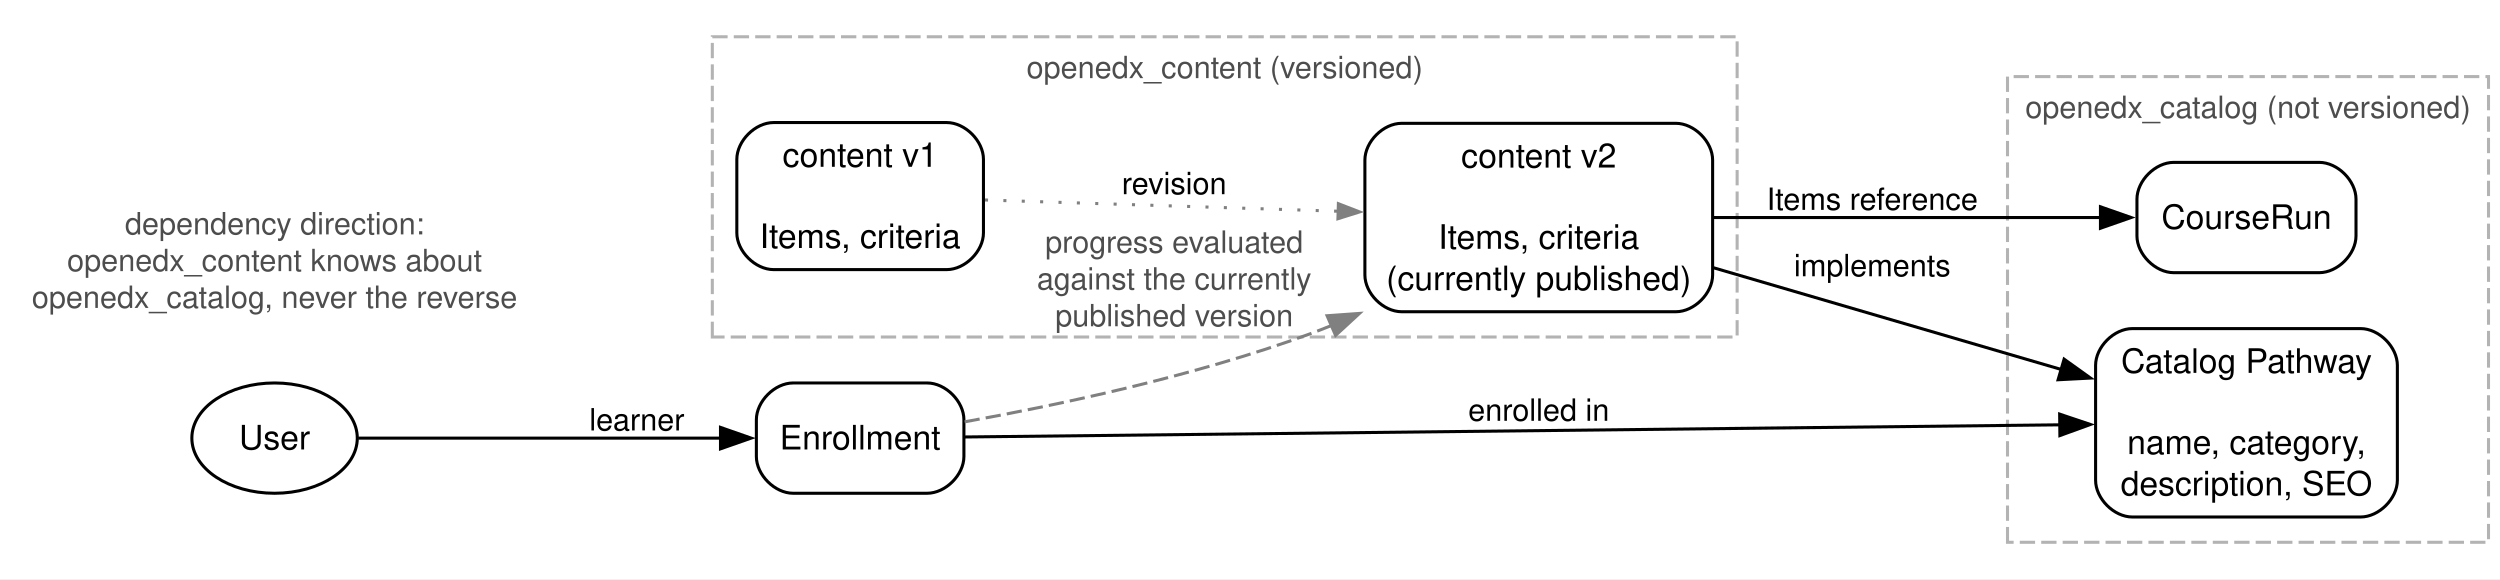
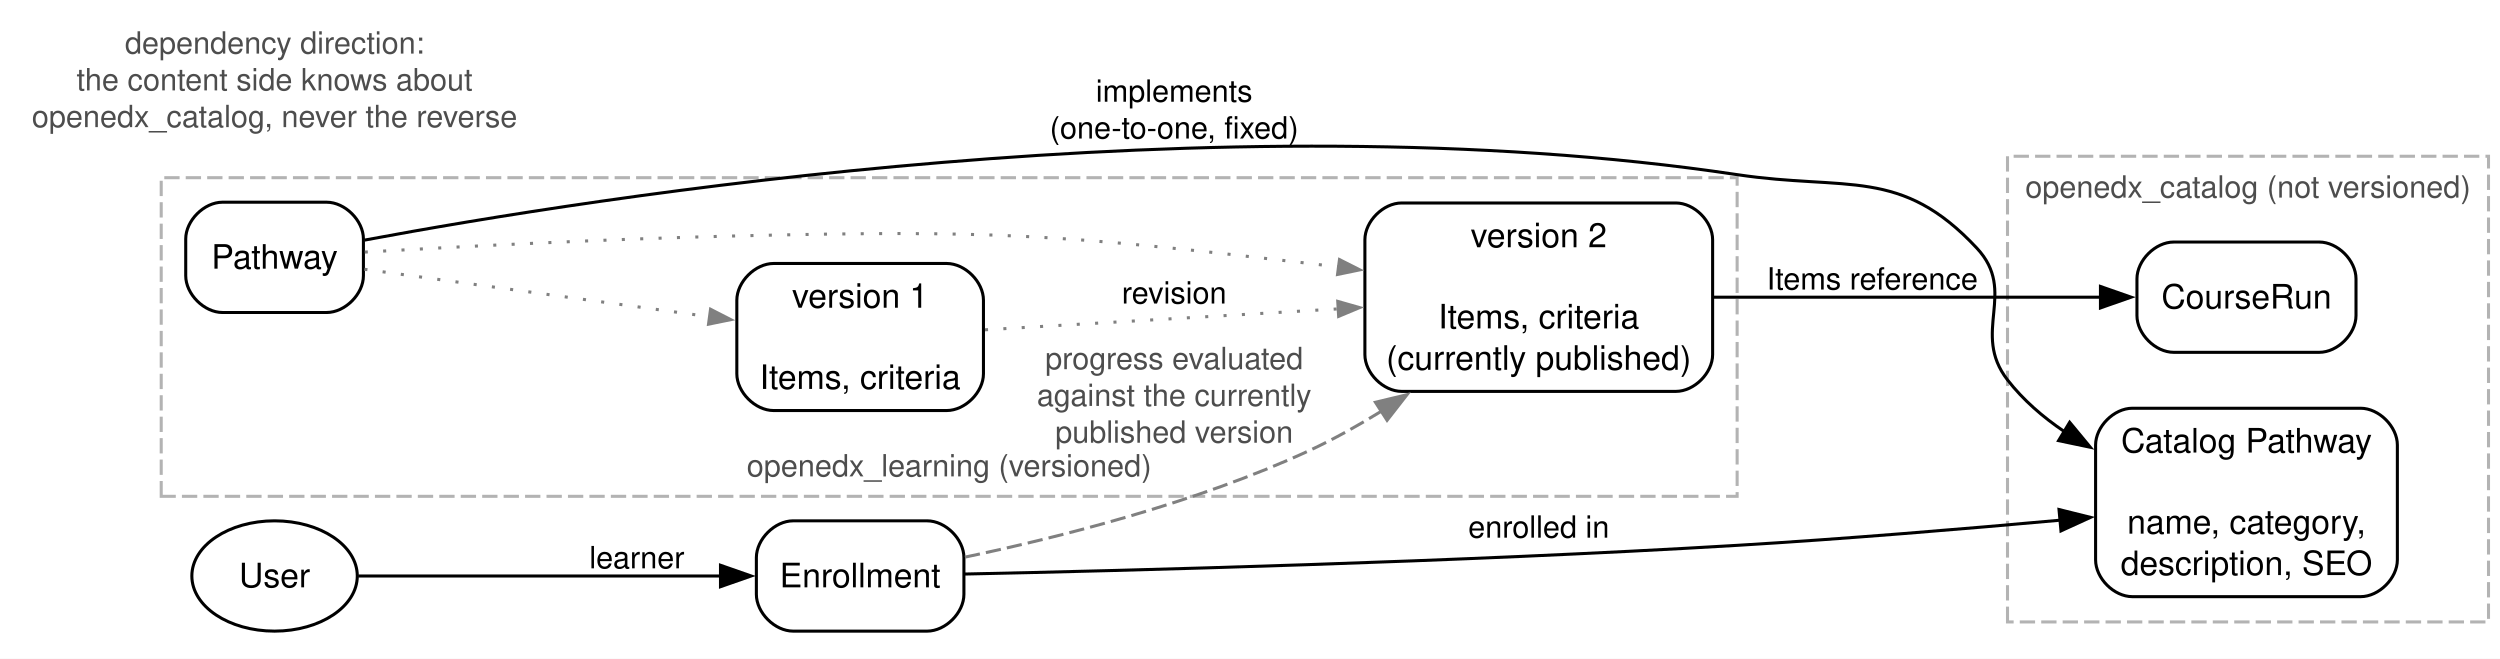
- <svg xmlns="http://www.w3.org/2000/svg" width="816pt" height="189pt" viewBox="0.00 0.00 816.00 189.00">
-   <g id="graph0" class="graph" transform="scale(1 1) rotate(0) translate(4 185)">
-     <polygon fill="white" stroke="none" points="-4,4 -4,-185 812.25,-185 812.25,4 -4,4" />
+ <svg xmlns="http://www.w3.org/2000/svg" width="816pt" height="215pt" viewBox="0.00 0.00 816.00 215.00">
+   <g id="graph0" class="graph" transform="scale(1 1) rotate(0) translate(4 211)">
+     <polygon fill="white" stroke="none" points="-4,4 -4,-211 812.25,-211 812.25,4 -4,4" />
    <g id="clust1" class="cluster">
      <polygon fill="none" stroke="#b3b3b3" stroke-dasharray="5,2" points="651.25,-8 651.25,-160 808.25,-160 808.25,-8 651.25,-8" />
      <text xml:space="preserve" text-anchor="middle" x="729.75" y="-146.5" font-family="Helvetica,sans-Serif" font-size="10.00" fill="#4d4d4d">openedx_catalog (not versioned)</text>
    </g>
    <g id="clust2" class="cluster">
-       <polygon fill="none" stroke="#b3b3b3" stroke-dasharray="5,2" points="228.5,-75 228.5,-173 563,-173 563,-75 228.5,-75" />
-       <text xml:space="preserve" text-anchor="middle" x="395.75" y="-159.5" font-family="Helvetica,sans-Serif" font-size="10.00" fill="#4d4d4d">openedx_content (versioned)</text>
+       <polygon fill="none" stroke="#b3b3b3" stroke-dasharray="5,2" points="48.62,-49 48.62,-153 563,-153 563,-49 48.62,-49" />
+       <text xml:space="preserve" text-anchor="middle" x="305.81" y="-55.5" font-family="Helvetica,sans-Serif" font-size="10.00" fill="#4d4d4d">openedx_learning (versioned)</text>
    </g>
    <g id="node1" class="node">
      <path fill="none" stroke="black" d="M766.5,-77.75C766.5,-77.75 692,-77.75 692,-77.75 686,-77.75 680,-71.75 680,-65.75 680,-65.75 680,-28.25 680,-28.25 680,-22.25 686,-16.25 692,-16.25 692,-16.25 766.5,-16.25 766.5,-16.25 772.5,-16.25 778.5,-22.25 778.5,-28.25 778.5,-28.25 778.5,-65.75 778.5,-65.75 778.5,-71.75 772.5,-77.75 766.5,-77.75" />
      <text xml:space="preserve" text-anchor="middle" x="729.25" y="-63.3" font-family="Helvetica,sans-Serif" font-size="11.00">Catalog Pathway</text>
      <text xml:space="preserve" text-anchor="middle" x="729.25" y="-36.8" font-family="Helvetica,sans-Serif" font-size="11.00">name, category,</text>
      <text xml:space="preserve" text-anchor="middle" x="729.25" y="-23.3" font-family="Helvetica,sans-Serif" font-size="11.00">description, SEO</text>
    </g>
    <g id="node2" class="node">
      <path fill="none" stroke="black" d="M753,-132C753,-132 705.5,-132 705.5,-132 699.5,-132 693.5,-126 693.5,-120 693.5,-120 693.5,-108 693.5,-108 693.5,-102 699.5,-96 705.5,-96 705.5,-96 753,-96 753,-96 759,-96 765,-102 765,-108 765,-108 765,-120 765,-120 765,-126 759,-132 753,-132" />
      <text xml:space="preserve" text-anchor="middle" x="729.25" y="-110.3" font-family="Helvetica,sans-Serif" font-size="11.00">CourseRun</text>
    </g>
    <g id="node3" class="node">
-       <path fill="none" stroke="black" d="M305,-145C305,-145 248.5,-145 248.5,-145 242.5,-145 236.5,-139 236.5,-133 236.5,-133 236.5,-109 236.5,-109 236.5,-103 242.5,-97 248.5,-97 248.5,-97 305,-97 305,-97 311,-97 317,-103 317,-109 317,-109 317,-133 317,-133 317,-139 311,-145 305,-145" />
-       <text xml:space="preserve" text-anchor="middle" x="276.75" y="-130.55" font-family="Helvetica,sans-Serif" font-size="11.00">content v1</text>
-       <text xml:space="preserve" text-anchor="middle" x="276.75" y="-104.05" font-family="Helvetica,sans-Serif" font-size="11.00">Items, criteria</text>
+       <path fill="none" stroke="black" d="M102.62,-145C102.62,-145 68.62,-145 68.62,-145 62.62,-145 56.62,-139 56.62,-133 56.62,-133 56.62,-121 56.62,-121 56.62,-115 62.62,-109 68.62,-109 68.62,-109 102.62,-109 102.62,-109 108.62,-109 114.62,-115 114.62,-121 114.62,-121 114.62,-133 114.62,-133 114.62,-139 108.62,-145 102.62,-145" />
+       <text xml:space="preserve" text-anchor="middle" x="85.62" y="-123.3" font-family="Helvetica,sans-Serif" font-size="11.00">Pathway</text>
+     </g>
+     <g id="edge7" class="edge">
+       <path fill="none" stroke="black" d="M115,-132.63C189.11,-146.48 394.45,-179.27 563,-154 598.97,-148.61 616.43,-156.6 641.25,-130 654.64,-115.65 639.22,-102.5 651.25,-87 656.33,-80.46 662.78,-74.88 669.78,-70.15" />
+       <polygon fill="black" stroke="black" points="671.54,-73.17 678.29,-65.01 667.92,-67.18 671.54,-73.17" />
+       <text xml:space="preserve" text-anchor="middle" x="379.25" y="-177.79" font-family="Helvetica,sans-Serif" font-size="10.00">implements</text>
+       <text xml:space="preserve" text-anchor="middle" x="379.25" y="-165.79" font-family="Helvetica,sans-Serif" font-size="10.00">(one-to-one, fixed)</text>
    </g>
    <g id="node4" class="node">
+       <path fill="none" stroke="black" d="M305,-125C305,-125 248.5,-125 248.5,-125 242.5,-125 236.5,-119 236.5,-113 236.5,-113 236.5,-89 236.5,-89 236.5,-83 242.5,-77 248.5,-77 248.5,-77 305,-77 305,-77 311,-77 317,-83 317,-89 317,-89 317,-113 317,-113 317,-119 311,-125 305,-125" />
+       <text xml:space="preserve" text-anchor="middle" x="276.75" y="-110.55" font-family="Helvetica,sans-Serif" font-size="11.00">version 1</text>
+       <text xml:space="preserve" text-anchor="middle" x="276.75" y="-84.05" font-family="Helvetica,sans-Serif" font-size="11.00">Items, criteria</text>
+     </g>
+     <g id="edge1" class="edge">
+       <path fill="none" stroke="#808080" stroke-dasharray="1,5" d="M114.94,-123.11C144.7,-119.02 192.06,-112.5 227.7,-107.61" />
+       <polygon fill="#808080" stroke="#808080" points="227.92,-110.05 234.52,-106.67 227.26,-105.19 227.92,-110.05" />
+     </g>
+     <g id="node5" class="node">
      <path fill="none" stroke="black" d="M543,-144.75C543,-144.75 453.5,-144.75 453.5,-144.75 447.5,-144.75 441.5,-138.75 441.5,-132.75 441.5,-132.75 441.5,-95.25 441.5,-95.25 441.5,-89.25 447.5,-83.25 453.5,-83.25 453.5,-83.25 543,-83.25 543,-83.25 549,-83.25 555,-89.25 555,-95.25 555,-95.25 555,-132.75 555,-132.75 555,-138.75 549,-144.75 543,-144.75" />
-       <text xml:space="preserve" text-anchor="middle" x="498.25" y="-130.3" font-family="Helvetica,sans-Serif" font-size="11.00">content v2</text>
+       <text xml:space="preserve" text-anchor="middle" x="498.25" y="-130.3" font-family="Helvetica,sans-Serif" font-size="11.00">version 2</text>
      <text xml:space="preserve" text-anchor="middle" x="498.25" y="-103.8" font-family="Helvetica,sans-Serif" font-size="11.00">Items, criteria</text>
      <text xml:space="preserve" text-anchor="middle" x="498.25" y="-90.3" font-family="Helvetica,sans-Serif" font-size="11.00">(currently published)</text>
    </g>
-     <g id="edge1" class="edge">
-       <path fill="none" stroke="#808080" stroke-dasharray="1,5" d="M317.5,-119.73C349.66,-118.71 395.58,-117.24 432.96,-116.05" />
-       <polygon fill="#808080" stroke="#808080" points="432.85,-118.51 439.77,-115.83 432.7,-113.61 432.85,-118.51" />
-       <text xml:space="preserve" text-anchor="middle" x="379.25" y="-121.62" font-family="Helvetica,sans-Serif" font-size="10.00">revision</text>
+     <g id="edge2" class="edge">
+       <path fill="none" stroke="#808080" stroke-dasharray="1,5" d="M115.06,-128.72C145.2,-130.46 194.18,-133.01 236.5,-134 319.68,-135.94 340.85,-134.65 423.5,-125 426.57,-124.64 429.72,-124.25 432.89,-123.85" />
+       <polygon fill="#808080" stroke="#808080" points="433.21,-126.27 439.83,-122.92 432.57,-121.42 433.21,-126.27" />
    </g>
-     <g id="edge5" class="edge">
-       <path fill="none" stroke="black" d="M555.27,-97.61C589.68,-87.54 633.72,-74.66 668.76,-64.41" />
-       <polygon fill="black" stroke="black" points="669.72,-67.77 678.34,-61.6 667.76,-61.05 669.72,-67.77" />
-       <text xml:space="preserve" text-anchor="middle" x="607.12" y="-94.83" font-family="Helvetica,sans-Serif" font-size="10.00">implements</text>
+     <g id="edge3" class="edge">
+       <path fill="none" stroke="#808080" stroke-dasharray="1,5" d="M317.5,-103.35C349.66,-105.26 395.58,-107.98 432.96,-110.19" />
+       <polygon fill="#808080" stroke="#808080" points="432.64,-112.63 439.77,-110.6 432.93,-107.74 432.64,-112.63" />
+       <text xml:space="preserve" text-anchor="middle" x="379.25" y="-111.92" font-family="Helvetica,sans-Serif" font-size="10.00">revision</text>
    </g>
-     <g id="edge6" class="edge">
+     <g id="edge8" class="edge">
      <path fill="none" stroke="black" d="M555.27,-114C594.1,-114 645.2,-114 681.77,-114" />
      <polygon fill="black" stroke="black" points="681.59,-117.5 691.59,-114 681.59,-110.5 681.59,-117.5" />
      <text xml:space="preserve" text-anchor="middle" x="607.12" y="-116.5" font-family="Helvetica,sans-Serif" font-size="10.00">Items reference</text>
    </g>
-     <g id="node5" class="node">
-       <ellipse fill="none" stroke="black" cx="85.62" cy="-42" rx="27" ry="18" />
-       <text xml:space="preserve" text-anchor="middle" x="85.62" y="-38.3" font-family="Helvetica,sans-Serif" font-size="11.00">User</text>
+     <g id="node6" class="node">
+       <ellipse fill="none" stroke="black" cx="85.62" cy="-23" rx="27" ry="18" />
+       <text xml:space="preserve" text-anchor="middle" x="85.62" y="-19.3" font-family="Helvetica,sans-Serif" font-size="11.00">User</text>
    </g>
-     <g id="node6" class="node">
-       <path fill="none" stroke="black" d="M298.62,-60C298.62,-60 254.88,-60 254.88,-60 248.88,-60 242.88,-54 242.88,-48 242.88,-48 242.88,-36 242.88,-36 242.88,-30 248.88,-24 254.88,-24 254.88,-24 298.62,-24 298.62,-24 304.62,-24 310.62,-30 310.62,-36 310.62,-36 310.62,-48 310.62,-48 310.62,-54 304.62,-60 298.62,-60" />
-       <text xml:space="preserve" text-anchor="middle" x="276.75" y="-38.3" font-family="Helvetica,sans-Serif" font-size="11.00">Enrollment</text>
-     </g>
-     <g id="edge2" class="edge">
-       <path fill="none" stroke="black" d="M112.92,-42C143.51,-42 194.51,-42 231.29,-42" />
-       <polygon fill="black" stroke="black" points="231.17,-45.5 241.17,-42 231.17,-38.5 231.17,-45.5" />
-       <text xml:space="preserve" text-anchor="middle" x="203.88" y="-44.5" font-family="Helvetica,sans-Serif" font-size="10.00">learner</text>
-     </g>
-     <g id="edge3" class="edge">
-       <path fill="none" stroke="black" d="M310.88,-42.37C386.44,-43.21 572.43,-45.27 668.56,-46.34" />
-       <polygon fill="black" stroke="black" points="668.27,-49.83 678.31,-46.45 668.35,-42.83 668.27,-49.83" />
-       <text xml:space="preserve" text-anchor="middle" x="498.25" y="-47.66" font-family="Helvetica,sans-Serif" font-size="10.00">enrolled in</text>
+     <g id="node7" class="node">
+       <path fill="none" stroke="black" d="M298.62,-41C298.62,-41 254.88,-41 254.88,-41 248.88,-41 242.88,-35 242.88,-29 242.88,-29 242.88,-17 242.88,-17 242.88,-11 248.88,-5 254.88,-5 254.88,-5 298.62,-5 298.62,-5 304.62,-5 310.62,-11 310.62,-17 310.62,-17 310.62,-29 310.62,-29 310.62,-35 304.62,-41 298.62,-41" />
+       <text xml:space="preserve" text-anchor="middle" x="276.75" y="-19.3" font-family="Helvetica,sans-Serif" font-size="11.00">Enrollment</text>
    </g>
    <g id="edge4" class="edge">
-       <path fill="none" stroke="#808080" stroke-dasharray="5,2" d="M310.84,-47.31C340.83,-52.69 385.95,-62.19 423.5,-76 425.86,-76.87 428.24,-77.8 430.63,-78.77" />
-       <polygon fill="#808080" stroke="#808080" points="429.16,-81.94 439.73,-82.7 431.93,-75.52 429.16,-81.94" />
-       <text xml:space="preserve" text-anchor="middle" x="379.25" y="-102.5" font-family="Helvetica,sans-Serif" font-size="10.00" fill="#4d4d4d">progress evaluated</text>
-       <text xml:space="preserve" text-anchor="middle" x="379.25" y="-90.5" font-family="Helvetica,sans-Serif" font-size="10.00" fill="#4d4d4d">against the currently</text>
-       <text xml:space="preserve" text-anchor="middle" x="379.25" y="-78.5" font-family="Helvetica,sans-Serif" font-size="10.00" fill="#4d4d4d">published version</text>
+       <path fill="none" stroke="black" d="M112.92,-23C143.51,-23 194.51,-23 231.29,-23" />
+       <polygon fill="black" stroke="black" points="231.17,-26.5 241.17,-23 231.17,-19.5 231.17,-26.5" />
+       <text xml:space="preserve" text-anchor="middle" x="203.88" y="-25.5" font-family="Helvetica,sans-Serif" font-size="10.00">learner</text>
    </g>
-     <g id="node7" class="node">
-       <text xml:space="preserve" text-anchor="middle" x="85.62" y="-108.5" font-family="Helvetica,sans-Serif" font-size="10.00" fill="#4d4d4d">dependency direction:</text>
-       <text xml:space="preserve" text-anchor="middle" x="85.62" y="-96.5" font-family="Helvetica,sans-Serif" font-size="10.00" fill="#4d4d4d">openedx_content knows about</text>
-       <text xml:space="preserve" text-anchor="middle" x="85.62" y="-84.5" font-family="Helvetica,sans-Serif" font-size="10.00" fill="#4d4d4d">openedx_catalog, never the reverse</text>
+     <g id="edge5" class="edge">
+       <path fill="none" stroke="black" d="M310.72,-23.63C363.86,-24.75 471.74,-27.54 563,-33 598.07,-35.1 637.25,-38.38 668.65,-41.23" />
+       <polygon fill="black" stroke="black" points="668.06,-44.69 678.34,-42.13 668.7,-37.72 668.06,-44.69" />
+       <text xml:space="preserve" text-anchor="middle" x="498.25" y="-35.5" font-family="Helvetica,sans-Serif" font-size="10.00">enrolled in</text>
+     </g>
+     <g id="edge6" class="edge">
+       <path fill="none" stroke="#808080" stroke-dasharray="5,2" d="M310.95,-29.15C341.21,-35.5 386.67,-46.89 423.5,-64 431.39,-67.67 439.37,-72.14 447.03,-76.88" />
+       <polygon fill="#808080" stroke="#808080" points="444.94,-79.7 455.25,-82.17 448.74,-73.81 444.94,-79.7" />
+       <text xml:space="preserve" text-anchor="middle" x="379.25" y="-90.5" font-family="Helvetica,sans-Serif" font-size="10.00" fill="#4d4d4d">progress evaluated</text>
+       <text xml:space="preserve" text-anchor="middle" x="379.25" y="-78.5" font-family="Helvetica,sans-Serif" font-size="10.00" fill="#4d4d4d">against the currently</text>
+       <text xml:space="preserve" text-anchor="middle" x="379.25" y="-66.5" font-family="Helvetica,sans-Serif" font-size="10.00" fill="#4d4d4d">published version</text>
+     </g>
+     <g id="node8" class="node">
+       <text xml:space="preserve" text-anchor="middle" x="85.62" y="-193.5" font-family="Helvetica,sans-Serif" font-size="10.00" fill="#4d4d4d">dependency direction:</text>
+       <text xml:space="preserve" text-anchor="middle" x="85.62" y="-181.5" font-family="Helvetica,sans-Serif" font-size="10.00" fill="#4d4d4d">the content side knows about</text>
+       <text xml:space="preserve" text-anchor="middle" x="85.62" y="-169.5" font-family="Helvetica,sans-Serif" font-size="10.00" fill="#4d4d4d">openedx_catalog, never the reverse</text>
    </g>
  </g>
</svg>
